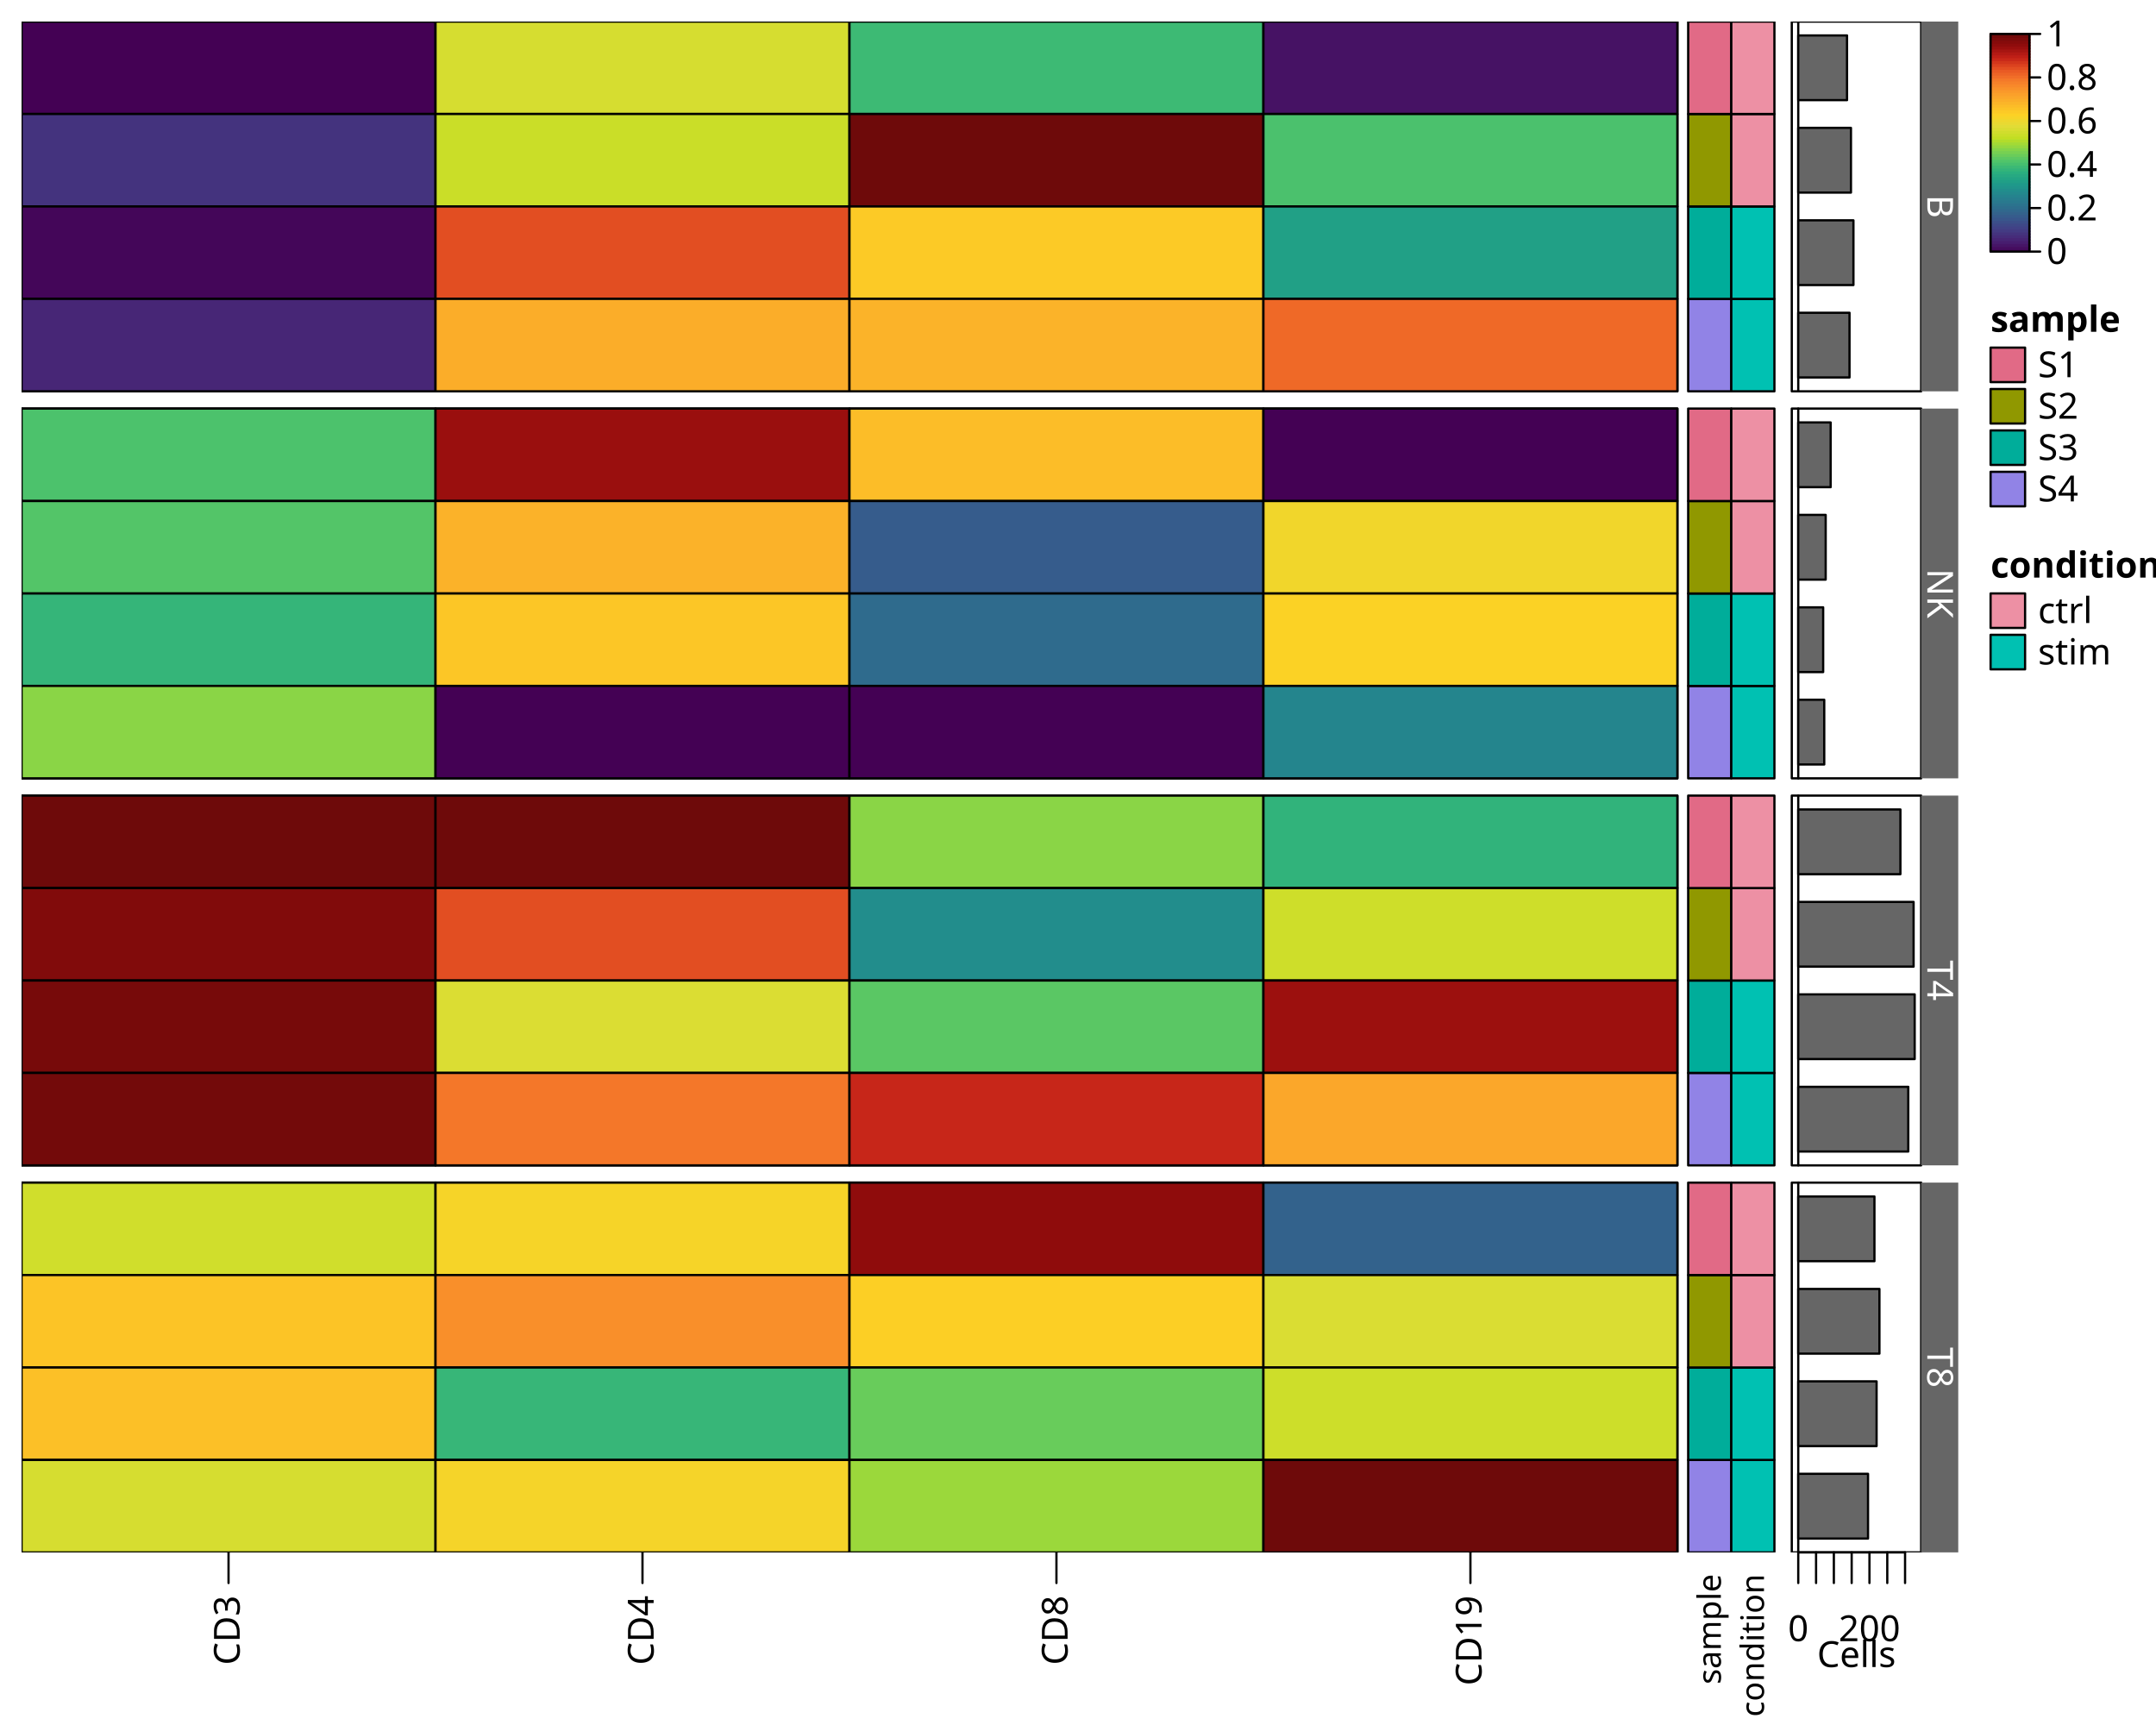
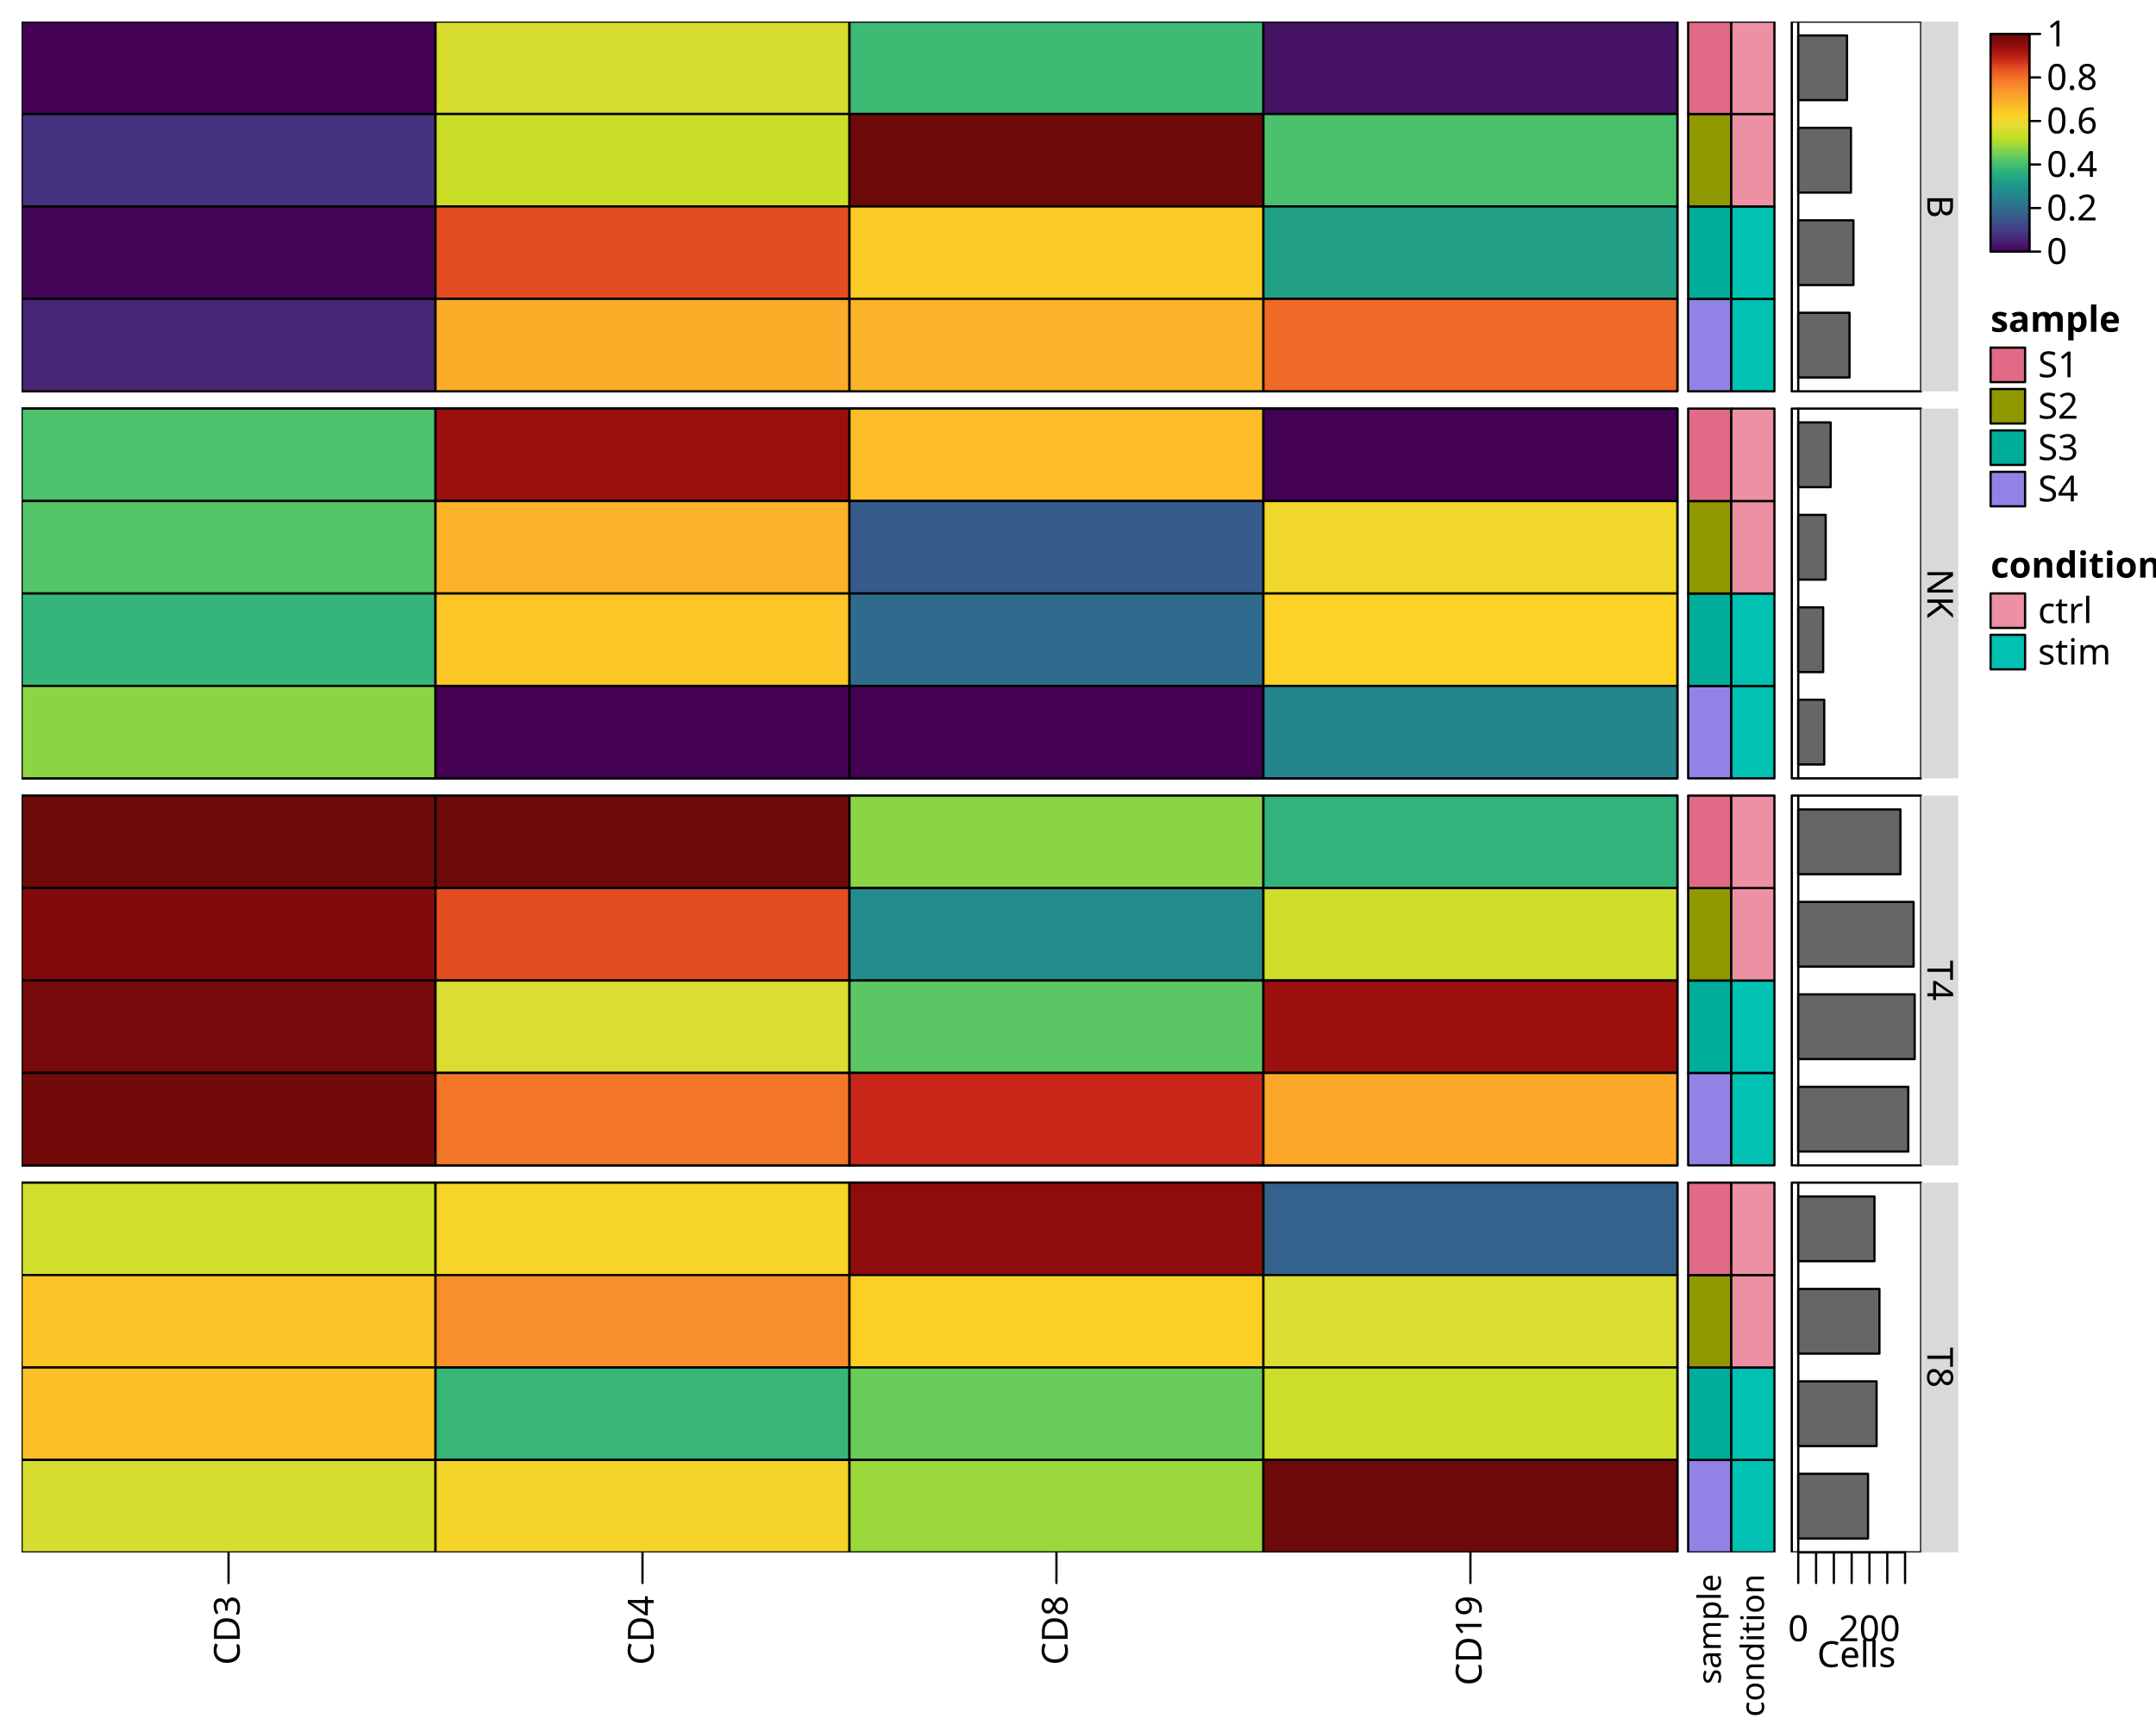
<svg xmlns="http://www.w3.org/2000/svg" class="svglite" data-engine-version="2.0" width="720.00pt" height="576.00pt" viewBox="0 0 720.00 576.00">
  <defs>
    <style type="text/css">
    .svglite line, .svglite polyline, .svglite polygon, .svglite path, .svglite rect, .svglite circle {
      fill: none;
      stroke: #000000;
      stroke-linecap: round;
      stroke-linejoin: round;
      stroke-miterlimit: 10.00;
    }
  </style>
  </defs>
  <rect width="100%" height="100%" style="stroke: none; fill: #FFFFFF;" />
  <defs>
    <clipPath id="cpMC4wMHw3MjAuMDB8MC4wMHw1NzYuMDA=">
      <rect x="0.00" y="0.00" width="720.00" height="576.00" />
    </clipPath>
  </defs>
  <g clip-path="url(#cpMC4wMHw3MjAuMDB8MC4wMHw1NzYuMDA=)">
    <line x1="76.32" y1="518.37" x2="76.32" y2="518.37" style="stroke-width: 0.75;" />
    <line x1="76.32" y1="518.37" x2="76.32" y2="528.59" style="stroke-width: 0.75;" />
    <text transform="translate(80.04,532.77) rotate(-90)" text-anchor="end" style="font-size: 12.00px; font-family: sans;" textLength="24.01px" lengthAdjust="spacingAndGlyphs">CD3</text>
    <line x1="214.56" y1="518.37" x2="214.56" y2="518.37" style="stroke-width: 0.75;" />
    <line x1="214.56" y1="518.37" x2="214.56" y2="528.59" style="stroke-width: 0.75;" />
    <text transform="translate(218.28,532.77) rotate(-90)" text-anchor="end" style="font-size: 12.00px; font-family: sans;" textLength="24.01px" lengthAdjust="spacingAndGlyphs">CD4</text>
    <line x1="352.80" y1="518.37" x2="352.80" y2="518.37" style="stroke-width: 0.75;" />
    <line x1="352.80" y1="518.37" x2="352.80" y2="528.59" style="stroke-width: 0.75;" />
    <text transform="translate(356.52,532.77) rotate(-90)" text-anchor="end" style="font-size: 12.00px; font-family: sans;" textLength="24.01px" lengthAdjust="spacingAndGlyphs">CD8</text>
    <line x1="491.05" y1="518.37" x2="491.05" y2="518.37" style="stroke-width: 0.75;" />
    <line x1="491.05" y1="518.37" x2="491.05" y2="528.59" style="stroke-width: 0.75;" />
    <text transform="translate(494.76,532.77) rotate(-90)" text-anchor="end" style="font-size: 12.00px; font-family: sans;" textLength="30.69px" lengthAdjust="spacingAndGlyphs">CD19</text>
  </g>
  <defs>
    <clipPath id="cpNy4yMHw3MTIuODB8Ny4yMHw1MTguMzc=">
      <rect x="7.20" y="7.20" width="705.60" height="511.17" />
    </clipPath>
  </defs>
  <g clip-path="url(#cpNy4yMHw3MTIuODB8Ny4yMHw1MTguMzc=)">
    <rect x="7.20" y="394.89" width="552.97" height="123.47" style="stroke-width: 0.75;" />
    <rect x="7.20" y="265.66" width="552.97" height="123.47" style="stroke-width: 0.75;" />
    <rect x="7.20" y="136.43" width="552.97" height="123.47" style="stroke-width: 0.75;" />
    <rect x="7.20" y="7.20" width="552.97" height="123.47" style="stroke-width: 0.75;" />
  </g>
  <g clip-path="url(#cpMC4wMHw3MjAuMDB8MC4wMHw1NzYuMDA=)">
</g>
  <g clip-path="url(#cpNy4yMHw3MTIuODB8Ny4yMHw1MTguMzc=)">
    <rect x="7.20" y="7.20" width="138.24" height="30.87" style="stroke-width: 0.75; fill: #440154;" />
    <rect x="7.20" y="38.07" width="138.24" height="30.87" style="stroke-width: 0.75; fill: #44337E;" />
    <rect x="7.20" y="68.94" width="138.24" height="30.87" style="stroke-width: 0.75; fill: #440659;" />
    <rect x="7.20" y="99.80" width="138.24" height="30.87" style="stroke-width: 0.75; fill: #472676;" />
    <rect x="7.20" y="136.43" width="138.24" height="30.87" style="stroke-width: 0.75; fill: #4CC26C;" />
    <rect x="7.20" y="167.30" width="138.24" height="30.87" style="stroke-width: 0.75; fill: #53C568;" />
    <rect x="7.20" y="198.17" width="138.24" height="30.87" style="stroke-width: 0.75; fill: #35B579;" />
    <rect x="7.20" y="229.03" width="138.24" height="30.87" style="stroke-width: 0.75; fill: #8AD546;" />
    <rect x="7.20" y="265.66" width="138.24" height="30.87" style="stroke-width: 0.75; fill: #6E0A0A;" />
    <rect x="7.20" y="296.53" width="138.24" height="30.87" style="stroke-width: 0.75; fill: #810B0B;" />
    <rect x="7.20" y="327.40" width="138.24" height="30.87" style="stroke-width: 0.75; fill: #770A0A;" />
    <rect x="7.20" y="358.27" width="138.24" height="30.87" style="stroke-width: 0.75; fill: #730A0A;" />
    <rect x="7.20" y="394.89" width="138.24" height="30.87" style="stroke-width: 0.75; fill: #D0DE2C;" />
    <rect x="7.20" y="425.76" width="138.24" height="30.87" style="stroke-width: 0.75; fill: #FCC426;" />
    <rect x="7.20" y="456.63" width="138.24" height="30.87" style="stroke-width: 0.75; fill: #FCC027;" />
    <rect x="7.20" y="487.50" width="138.24" height="30.87" style="stroke-width: 0.75; fill: #D6DD30;" />
    <rect x="145.44" y="7.20" width="138.24" height="30.87" style="stroke-width: 0.75; fill: #D6DD30;" />
    <rect x="145.44" y="38.07" width="138.24" height="30.87" style="stroke-width: 0.75; fill: #CADE28;" />
    <rect x="145.44" y="68.94" width="138.24" height="30.87" style="stroke-width: 0.75; fill: #E24E22;" />
    <rect x="145.44" y="99.80" width="138.24" height="30.87" style="stroke-width: 0.75; fill: #FBAD29;" />
    <rect x="145.44" y="136.43" width="138.24" height="30.87" style="stroke-width: 0.75; fill: #9A0F0E;" />
    <rect x="145.44" y="167.30" width="138.24" height="30.87" style="stroke-width: 0.75; fill: #FBB229;" />
    <rect x="145.44" y="198.17" width="138.24" height="30.87" style="stroke-width: 0.75; fill: #FCC626;" />
    <rect x="145.44" y="229.03" width="138.24" height="30.87" style="stroke-width: 0.75; fill: #440154;" />
    <rect x="145.44" y="265.66" width="138.24" height="30.87" style="stroke-width: 0.75; fill: #6E0A0A;" />
    <rect x="145.44" y="296.53" width="138.24" height="30.87" style="stroke-width: 0.75; fill: #E24E22;" />
    <rect x="145.44" y="327.40" width="138.24" height="30.87" style="stroke-width: 0.75; fill: #DBDD33;" />
    <rect x="145.44" y="358.27" width="138.24" height="30.87" style="stroke-width: 0.75; fill: #F47729;" />
    <rect x="145.44" y="394.89" width="138.24" height="30.87" style="stroke-width: 0.75; fill: #F6D428;" />
    <rect x="145.44" y="425.76" width="138.24" height="30.87" style="stroke-width: 0.75; fill: #F98F2A;" />
    <rect x="145.44" y="456.63" width="138.24" height="30.87" style="stroke-width: 0.75; fill: #37B678;" />
    <rect x="145.44" y="487.50" width="138.24" height="30.87" style="stroke-width: 0.75; fill: #F5D429;" />
    <rect x="283.68" y="7.20" width="138.24" height="30.87" style="stroke-width: 0.75; fill: #3DBA74;" />
    <rect x="283.68" y="38.07" width="138.24" height="30.87" style="stroke-width: 0.75; fill: #6E0A0A;" />
    <rect x="283.68" y="68.94" width="138.24" height="30.87" style="stroke-width: 0.75; fill: #FCCA26;" />
    <rect x="283.68" y="99.80" width="138.24" height="30.87" style="stroke-width: 0.75; fill: #FBB329;" />
    <rect x="283.68" y="136.43" width="138.24" height="30.87" style="stroke-width: 0.75; fill: #FCBD28;" />
    <rect x="283.68" y="167.30" width="138.24" height="30.87" style="stroke-width: 0.75; fill: #365C8C;" />
    <rect x="283.68" y="198.17" width="138.24" height="30.87" style="stroke-width: 0.75; fill: #2F6B8D;" />
    <rect x="283.68" y="229.03" width="138.24" height="30.87" style="stroke-width: 0.75; fill: #440154;" />
    <rect x="283.68" y="265.66" width="138.24" height="30.87" style="stroke-width: 0.75; fill: #8AD546;" />
    <rect x="283.68" y="296.53" width="138.24" height="30.87" style="stroke-width: 0.75; fill: #228D8C;" />
    <rect x="283.68" y="327.40" width="138.24" height="30.87" style="stroke-width: 0.75; fill: #5AC764;" />
    <rect x="283.68" y="358.27" width="138.24" height="30.87" style="stroke-width: 0.75; fill: #C72619;" />
    <rect x="283.68" y="394.89" width="138.24" height="30.87" style="stroke-width: 0.75; fill: #8F0C0C;" />
    <rect x="283.68" y="425.76" width="138.24" height="30.87" style="stroke-width: 0.75; fill: #FCCF25;" />
    <rect x="283.68" y="456.63" width="138.24" height="30.87" style="stroke-width: 0.75; fill: #68CC5B;" />
    <rect x="283.68" y="487.50" width="138.24" height="30.87" style="stroke-width: 0.75; fill: #9BD83B;" />
    <rect x="421.92" y="7.20" width="138.24" height="30.87" style="stroke-width: 0.75; fill: #461264;" />
    <rect x="421.92" y="38.07" width="138.24" height="30.87" style="stroke-width: 0.75; fill: #4BC16D;" />
    <rect x="421.92" y="68.94" width="138.24" height="30.87" style="stroke-width: 0.75; fill: #21A086;" />
    <rect x="421.92" y="99.80" width="138.24" height="30.87" style="stroke-width: 0.75; fill: #EF6927;" />
    <rect x="421.92" y="136.43" width="138.24" height="30.87" style="stroke-width: 0.75; fill: #440154;" />
    <rect x="421.92" y="167.30" width="138.24" height="30.87" style="stroke-width: 0.75; fill: #F1D62B;" />
    <rect x="421.92" y="198.17" width="138.24" height="30.87" style="stroke-width: 0.75; fill: #FBD225;" />
    <rect x="421.92" y="229.03" width="138.24" height="30.87" style="stroke-width: 0.75; fill: #24858D;" />
    <rect x="421.92" y="265.66" width="138.24" height="30.87" style="stroke-width: 0.75; fill: #31B37B;" />
    <rect x="421.92" y="296.53" width="138.24" height="30.87" style="stroke-width: 0.75; fill: #CEDE2A;" />
    <rect x="421.92" y="327.40" width="138.24" height="30.87" style="stroke-width: 0.75; fill: #9C100E;" />
    <rect x="421.92" y="358.27" width="138.24" height="30.87" style="stroke-width: 0.75; fill: #FBA72A;" />
    <rect x="421.92" y="394.89" width="138.24" height="30.87" style="stroke-width: 0.75; fill: #33628C;" />
    <rect x="421.92" y="425.76" width="138.24" height="30.87" style="stroke-width: 0.75; fill: #DADD33;" />
    <rect x="421.92" y="456.63" width="138.24" height="30.87" style="stroke-width: 0.75; fill: #CDDE2A;" />
    <rect x="421.92" y="487.50" width="138.24" height="30.87" style="stroke-width: 0.75; fill: #6E0A0A;" />
    <rect x="563.77" y="487.50" width="14.40" height="30.87" style="stroke-width: 0.75; fill: #9183E6;" />
    <rect x="563.77" y="456.63" width="14.40" height="30.87" style="stroke-width: 0.75; fill: #00AD9A;" />
    <rect x="563.77" y="425.76" width="14.40" height="30.87" style="stroke-width: 0.75; fill: #909800;" />
    <rect x="563.77" y="394.89" width="14.40" height="30.87" style="stroke-width: 0.75; fill: #E16A86;" />
    <rect x="563.77" y="358.27" width="14.40" height="30.87" style="stroke-width: 0.75; fill: #9183E6;" />
    <rect x="563.77" y="327.40" width="14.40" height="30.87" style="stroke-width: 0.75; fill: #00AD9A;" />
    <rect x="563.77" y="296.53" width="14.40" height="30.87" style="stroke-width: 0.75; fill: #909800;" />
    <rect x="563.77" y="265.66" width="14.40" height="30.87" style="stroke-width: 0.75; fill: #E16A86;" />
    <rect x="563.77" y="229.03" width="14.40" height="30.87" style="stroke-width: 0.75; fill: #9183E6;" />
    <rect x="563.77" y="198.17" width="14.40" height="30.87" style="stroke-width: 0.75; fill: #00AD9A;" />
    <rect x="563.77" y="167.30" width="14.40" height="30.87" style="stroke-width: 0.75; fill: #909800;" />
    <rect x="563.77" y="136.43" width="14.40" height="30.87" style="stroke-width: 0.75; fill: #E16A86;" />
    <rect x="563.77" y="99.80" width="14.40" height="30.87" style="stroke-width: 0.75; fill: #9183E6;" />
    <rect x="563.77" y="68.94" width="14.40" height="30.87" style="stroke-width: 0.75; fill: #00AD9A;" />
    <rect x="563.77" y="38.07" width="14.40" height="30.87" style="stroke-width: 0.75; fill: #909800;" />
    <rect x="563.77" y="7.20" width="14.40" height="30.87" style="stroke-width: 0.75; fill: #E16A86;" />
  </g>
  <g clip-path="url(#cpMC4wMHw3MjAuMDB8MC4wMHw1NzYuMDA=)">
    <text transform="translate(574.68,525.57) rotate(-90)" text-anchor="end" style="font-size: 10.80px; font-family: sans;" textLength="34.82px" lengthAdjust="spacingAndGlyphs">sample</text>
  </g>
  <g clip-path="url(#cpNy4yMHw3MTIuODB8Ny4yMHw1MTguMzc=)">
    <rect x="578.17" y="487.50" width="14.40" height="30.87" style="stroke-width: 0.75; fill: #00C1B2;" />
    <rect x="578.17" y="456.63" width="14.40" height="30.87" style="stroke-width: 0.75; fill: #00C1B2;" />
    <rect x="578.17" y="425.76" width="14.40" height="30.87" style="stroke-width: 0.75; fill: #ED90A4;" />
    <rect x="578.17" y="394.89" width="14.40" height="30.87" style="stroke-width: 0.75; fill: #ED90A4;" />
    <rect x="578.17" y="358.27" width="14.40" height="30.87" style="stroke-width: 0.75; fill: #00C1B2;" />
    <rect x="578.17" y="327.40" width="14.40" height="30.87" style="stroke-width: 0.75; fill: #00C1B2;" />
    <rect x="578.17" y="296.53" width="14.40" height="30.87" style="stroke-width: 0.75; fill: #ED90A4;" />
    <rect x="578.17" y="265.66" width="14.40" height="30.87" style="stroke-width: 0.75; fill: #ED90A4;" />
    <rect x="578.17" y="229.03" width="14.40" height="30.87" style="stroke-width: 0.75; fill: #00C1B2;" />
    <rect x="578.17" y="198.17" width="14.40" height="30.87" style="stroke-width: 0.75; fill: #00C1B2;" />
    <rect x="578.17" y="167.30" width="14.40" height="30.87" style="stroke-width: 0.75; fill: #ED90A4;" />
    <rect x="578.17" y="136.43" width="14.40" height="30.87" style="stroke-width: 0.75; fill: #ED90A4;" />
    <rect x="578.17" y="99.80" width="14.40" height="30.87" style="stroke-width: 0.75; fill: #00C1B2;" />
    <rect x="578.17" y="68.94" width="14.40" height="30.87" style="stroke-width: 0.75; fill: #00C1B2;" />
    <rect x="578.17" y="38.07" width="14.40" height="30.87" style="stroke-width: 0.75; fill: #ED90A4;" />
    <rect x="578.17" y="7.20" width="14.40" height="30.87" style="stroke-width: 0.75; fill: #ED90A4;" />
  </g>
  <g clip-path="url(#cpMC4wMHw3MjAuMDB8MC4wMHw1NzYuMDA=)">
    <text transform="translate(589.08,525.57) rotate(-90)" text-anchor="end" style="font-size: 10.80px; font-family: sans;" textLength="43.23px" lengthAdjust="spacingAndGlyphs">condition</text>
  </g>
  <g clip-path="url(#cpNy4yMHw3MTIuODB8Ny4yMHw1MTguMzc=)">
    <rect x="598.37" y="394.89" width="43.20" height="123.47" style="stroke-width: 0.75;" />
    <line x1="600.53" y1="518.37" x2="600.53" y2="394.89" style="stroke-width: 0.75;" />
    <rect x="598.37" y="265.66" width="43.20" height="123.47" style="stroke-width: 0.75;" />
    <line x1="600.53" y1="389.13" x2="600.53" y2="265.66" style="stroke-width: 0.75;" />
    <rect x="598.37" y="136.43" width="43.20" height="123.47" style="stroke-width: 0.75;" />
    <line x1="600.53" y1="259.90" x2="600.53" y2="136.43" style="stroke-width: 0.75;" />
    <rect x="598.37" y="7.20" width="43.20" height="123.47" style="stroke-width: 0.75;" />
    <line x1="600.53" y1="130.67" x2="600.53" y2="7.20" style="stroke-width: 0.75;" />
  </g>
  <g clip-path="url(#cpMC4wMHw3MjAuMDB8MC4wMHw1NzYuMDA=)">
    <line x1="600.53" y1="518.37" x2="636.20" y2="518.37" style="stroke-width: 0.75;" />
    <line x1="600.53" y1="518.37" x2="600.53" y2="528.59" style="stroke-width: 0.75;" />
    <line x1="606.48" y1="518.37" x2="606.48" y2="528.59" style="stroke-width: 0.75;" />
    <line x1="612.42" y1="518.37" x2="612.42" y2="528.59" style="stroke-width: 0.75;" />
    <line x1="618.37" y1="518.37" x2="618.37" y2="528.59" style="stroke-width: 0.75;" />
    <line x1="624.31" y1="518.37" x2="624.31" y2="528.59" style="stroke-width: 0.75;" />
    <line x1="630.26" y1="518.37" x2="630.26" y2="528.59" style="stroke-width: 0.75;" />
    <line x1="636.20" y1="518.37" x2="636.20" y2="528.59" style="stroke-width: 0.75;" />
    <text x="600.53" y="548.00" text-anchor="middle" style="font-size: 12.00px; font-family: sans;" textLength="6.67px" lengthAdjust="spacingAndGlyphs">0</text>
    <text x="624.31" y="548.00" text-anchor="middle" style="font-size: 12.00px; font-family: sans;" textLength="20.02px" lengthAdjust="spacingAndGlyphs">200</text>
  </g>
  <g clip-path="url(#cpNy4yMHw3MTIuODB8Ny4yMHw1MTguMzc=)">
    <rect x="600.53" y="492.13" width="23.30" height="21.61" style="stroke-width: 0.75; fill: #666666;" />
    <rect x="600.53" y="461.26" width="26.16" height="21.61" style="stroke-width: 0.75; fill: #666666;" />
    <rect x="600.53" y="430.39" width="27.11" height="21.61" style="stroke-width: 0.75; fill: #666666;" />
    <rect x="600.53" y="399.52" width="25.44" height="21.61" style="stroke-width: 0.75; fill: #666666;" />
    <rect x="600.53" y="362.90" width="36.74" height="21.61" style="stroke-width: 0.75; fill: #666666;" />
    <rect x="600.53" y="332.03" width="38.88" height="21.61" style="stroke-width: 0.75; fill: #666666;" />
    <rect x="600.53" y="301.16" width="38.52" height="21.61" style="stroke-width: 0.75; fill: #666666;" />
    <rect x="600.53" y="270.29" width="34.12" height="21.61" style="stroke-width: 0.75; fill: #666666;" />
    <rect x="600.53" y="233.66" width="8.68" height="21.61" style="stroke-width: 0.75; fill: #666666;" />
    <rect x="600.53" y="202.80" width="8.32" height="21.61" style="stroke-width: 0.75; fill: #666666;" />
    <rect x="600.53" y="171.93" width="9.16" height="21.61" style="stroke-width: 0.75; fill: #666666;" />
    <rect x="600.53" y="141.06" width="10.82" height="21.61" style="stroke-width: 0.75; fill: #666666;" />
    <rect x="600.53" y="104.43" width="17.12" height="21.61" style="stroke-width: 0.75; fill: #666666;" />
    <rect x="600.53" y="73.57" width="18.43" height="21.61" style="stroke-width: 0.75; fill: #666666;" />
    <rect x="600.53" y="42.70" width="17.60" height="21.61" style="stroke-width: 0.75; fill: #666666;" />
    <rect x="600.53" y="11.83" width="16.29" height="21.61" style="stroke-width: 0.75; fill: #666666;" />
  </g>
  <g clip-path="url(#cpMC4wMHw3MjAuMDB8MC4wMHw1NzYuMDA=)">
    <text x="619.97" y="556.64" text-anchor="middle" style="font-size: 12.00px; font-family: sans;" textLength="26.68px" lengthAdjust="spacingAndGlyphs">Cells</text>
  </g>
  <g clip-path="url(#cpNy4yMHw3MTIuODB8Ny4yMHw1MTguMzc=)">
-     <rect x="641.57" y="394.89" width="12.39" height="123.47" style="stroke-width: 0.75; stroke: none; fill: #666666;" />
-     <text transform="translate(643.63,456.63) rotate(90)" text-anchor="middle" style="font-size: 12.00px; fill: #FFFFFF; font-family: sans;" textLength="14.00px" lengthAdjust="spacingAndGlyphs">T8</text>
-     <rect x="641.57" y="265.66" width="12.39" height="123.47" style="stroke-width: 0.75; stroke: none; fill: #666666;" />
-     <text transform="translate(643.64,327.40) rotate(90)" text-anchor="middle" style="font-size: 12.00px; fill: #FFFFFF; font-family: sans;" textLength="14.00px" lengthAdjust="spacingAndGlyphs">T4</text>
-     <rect x="641.57" y="136.43" width="12.39" height="123.47" style="stroke-width: 0.75; stroke: none; fill: #666666;" />
-     <text transform="translate(643.64,198.17) rotate(90)" text-anchor="middle" style="font-size: 12.00px; fill: #FFFFFF; font-family: sans;" textLength="16.68px" lengthAdjust="spacingAndGlyphs">NK</text>
-     <rect x="641.57" y="7.20" width="12.39" height="123.47" style="stroke-width: 0.75; stroke: none; fill: #666666;" />
-     <text transform="translate(643.64,68.94) rotate(90)" text-anchor="middle" style="font-size: 12.00px; fill: #FFFFFF; font-family: sans;" textLength="8.01px" lengthAdjust="spacingAndGlyphs">B</text>
+     <rect x="641.57" y="394.89" width="12.39" height="123.47" style="stroke-width: 0.75; stroke: none; fill: #D9D9D9;" />
+     <text transform="translate(643.63,456.63) rotate(90)" text-anchor="middle" style="font-size: 12.00px; font-family: sans;" textLength="14.00px" lengthAdjust="spacingAndGlyphs">T8</text>
+     <rect x="641.57" y="265.66" width="12.39" height="123.47" style="stroke-width: 0.75; stroke: none; fill: #D9D9D9;" />
+     <text transform="translate(643.64,327.40) rotate(90)" text-anchor="middle" style="font-size: 12.00px; font-family: sans;" textLength="14.00px" lengthAdjust="spacingAndGlyphs">T4</text>
+     <rect x="641.57" y="136.43" width="12.39" height="123.47" style="stroke-width: 0.75; stroke: none; fill: #D9D9D9;" />
+     <text transform="translate(643.64,198.17) rotate(90)" text-anchor="middle" style="font-size: 12.00px; font-family: sans;" textLength="16.68px" lengthAdjust="spacingAndGlyphs">NK</text>
+     <rect x="641.57" y="7.20" width="12.39" height="123.47" style="stroke-width: 0.75; stroke: none; fill: #D9D9D9;" />
+     <text transform="translate(643.64,68.94) rotate(90)" text-anchor="middle" style="font-size: 12.00px; font-family: sans;" textLength="8.01px" lengthAdjust="spacingAndGlyphs">B</text>
  </g>
  <g clip-path="url(#cpMC4wMHw3MjAuMDB8MC4wMHw1NzYuMDA=)">
    <rect x="664.76" y="83.03" width="12.96" height="0.97" style="stroke-width: 0.75; stroke: #440557; fill: #440557;" />
    <rect x="664.76" y="82.07" width="12.96" height="0.97" style="stroke-width: 0.75; stroke: #450D5F; fill: #450D5F;" />
    <rect x="664.76" y="81.10" width="12.96" height="0.97" style="stroke-width: 0.75; stroke: #461567; fill: #461567;" />
    <rect x="664.76" y="80.13" width="12.96" height="0.97" style="stroke-width: 0.75; stroke: #471D6F; fill: #471D6F;" />
    <rect x="664.76" y="79.16" width="12.96" height="0.97" style="stroke-width: 0.75; stroke: #472575; fill: #472575;" />
    <rect x="664.76" y="78.19" width="12.96" height="0.97" style="stroke-width: 0.75; stroke: #462C7A; fill: #462C7A;" />
    <rect x="664.76" y="77.22" width="12.96" height="0.97" style="stroke-width: 0.75; stroke: #44337E; fill: #44337E;" />
    <rect x="664.76" y="76.25" width="12.96" height="0.97" style="stroke-width: 0.75; stroke: #433B83; fill: #433B83;" />
    <rect x="664.76" y="75.28" width="12.96" height="0.97" style="stroke-width: 0.75; stroke: #414286; fill: #414286;" />
    <rect x="664.76" y="74.31" width="12.96" height="0.97" style="stroke-width: 0.75; stroke: #3E4887; fill: #3E4887;" />
    <rect x="664.76" y="73.34" width="12.96" height="0.97" style="stroke-width: 0.75; stroke: #3B4F89; fill: #3B4F89;" />
    <rect x="664.76" y="72.38" width="12.96" height="0.97" style="stroke-width: 0.75; stroke: #38568B; fill: #38568B;" />
    <rect x="664.76" y="71.41" width="12.96" height="0.97" style="stroke-width: 0.75; stroke: #365C8C; fill: #365C8C;" />
    <rect x="664.76" y="70.44" width="12.96" height="0.97" style="stroke-width: 0.75; stroke: #33628C; fill: #33628C;" />
    <rect x="664.76" y="69.47" width="12.96" height="0.97" style="stroke-width: 0.75; stroke: #30688D; fill: #30688D;" />
    <rect x="664.76" y="68.50" width="12.96" height="0.97" style="stroke-width: 0.75; stroke: #2D6E8D; fill: #2D6E8D;" />
    <rect x="664.76" y="67.53" width="12.96" height="0.97" style="stroke-width: 0.75; stroke: #2B738E; fill: #2B738E;" />
    <rect x="664.76" y="66.56" width="12.96" height="0.97" style="stroke-width: 0.75; stroke: #29798E; fill: #29798E;" />
    <rect x="664.76" y="65.59" width="12.96" height="0.97" style="stroke-width: 0.75; stroke: #277E8E; fill: #277E8E;" />
    <rect x="664.76" y="64.62" width="12.96" height="0.97" style="stroke-width: 0.75; stroke: #25838E; fill: #25838E;" />
    <rect x="664.76" y="63.65" width="12.96" height="0.97" style="stroke-width: 0.75; stroke: #23898D; fill: #23898D;" />
    <rect x="664.76" y="62.69" width="12.96" height="0.97" style="stroke-width: 0.75; stroke: #218E8C; fill: #218E8C;" />
    <rect x="664.76" y="61.72" width="12.96" height="0.97" style="stroke-width: 0.75; stroke: #20948B; fill: #20948B;" />
    <rect x="664.76" y="60.75" width="12.96" height="0.97" style="stroke-width: 0.75; stroke: #1E998A; fill: #1E998A;" />
    <rect x="664.76" y="59.78" width="12.96" height="0.97" style="stroke-width: 0.75; stroke: #209F87; fill: #209F87;" />
    <rect x="664.76" y="58.81" width="12.96" height="0.97" style="stroke-width: 0.75; stroke: #23A484; fill: #23A484;" />
    <rect x="664.76" y="57.84" width="12.96" height="0.97" style="stroke-width: 0.75; stroke: #27A982; fill: #27A982;" />
    <rect x="664.76" y="56.87" width="12.96" height="0.97" style="stroke-width: 0.75; stroke: #2AAF7F; fill: #2AAF7F;" />
    <rect x="664.76" y="55.90" width="12.96" height="0.97" style="stroke-width: 0.75; stroke: #33B47A; fill: #33B47A;" />
    <rect x="664.76" y="54.93" width="12.96" height="0.97" style="stroke-width: 0.75; stroke: #3CB975; fill: #3CB975;" />
    <rect x="664.76" y="53.96" width="12.96" height="0.97" style="stroke-width: 0.75; stroke: #46BF6F; fill: #46BF6F;" />
    <rect x="664.76" y="53.00" width="12.96" height="0.97" style="stroke-width: 0.75; stroke: #50C46A; fill: #50C46A;" />
    <rect x="664.76" y="52.03" width="12.96" height="0.97" style="stroke-width: 0.75; stroke: #5DC862; fill: #5DC862;" />
    <rect x="664.76" y="51.06" width="12.96" height="0.97" style="stroke-width: 0.75; stroke: #6ACC5A; fill: #6ACC5A;" />
    <rect x="664.76" y="50.09" width="12.96" height="0.97" style="stroke-width: 0.75; stroke: #77D052; fill: #77D052;" />
    <rect x="664.76" y="49.12" width="12.96" height="0.97" style="stroke-width: 0.75; stroke: #84D44A; fill: #84D44A;" />
    <rect x="664.76" y="48.15" width="12.96" height="0.97" style="stroke-width: 0.75; stroke: #94D740; fill: #94D740;" />
    <rect x="664.76" y="47.18" width="12.96" height="0.97" style="stroke-width: 0.75; stroke: #A3DA36; fill: #A3DA36;" />
    <rect x="664.76" y="46.21" width="12.96" height="0.97" style="stroke-width: 0.75; stroke: #B2DC2C; fill: #B2DC2C;" />
    <rect x="664.76" y="45.24" width="12.96" height="0.97" style="stroke-width: 0.75; stroke: #C2DE23; fill: #C2DE23;" />
    <rect x="664.76" y="44.27" width="12.96" height="0.97" style="stroke-width: 0.75; stroke: #CADE28; fill: #CADE28;" />
    <rect x="664.76" y="43.31" width="12.96" height="0.97" style="stroke-width: 0.75; stroke: #D1DD2D; fill: #D1DD2D;" />
    <rect x="664.76" y="42.34" width="12.96" height="0.97" style="stroke-width: 0.75; stroke: #D9DD32; fill: #D9DD32;" />
    <rect x="664.76" y="41.37" width="12.96" height="0.97" style="stroke-width: 0.75; stroke: #E1DC36; fill: #E1DC36;" />
    <rect x="664.76" y="40.40" width="12.96" height="0.97" style="stroke-width: 0.75; stroke: #E8D932; fill: #E8D932;" />
    <rect x="664.76" y="39.43" width="12.96" height="0.97" style="stroke-width: 0.75; stroke: #EFD72D; fill: #EFD72D;" />
    <rect x="664.76" y="38.46" width="12.96" height="0.97" style="stroke-width: 0.75; stroke: #F6D428; fill: #F6D428;" />
    <rect x="664.76" y="37.49" width="12.96" height="0.97" style="stroke-width: 0.75; stroke: #FCD125; fill: #FCD125;" />
    <rect x="664.76" y="36.52" width="12.96" height="0.97" style="stroke-width: 0.75; stroke: #FCCA26; fill: #FCCA26;" />
    <rect x="664.76" y="35.55" width="12.96" height="0.97" style="stroke-width: 0.75; stroke: #FCC327; fill: #FCC327;" />
    <rect x="664.76" y="34.58" width="12.96" height="0.97" style="stroke-width: 0.75; stroke: #FCBC28; fill: #FCBC28;" />
    <rect x="664.76" y="33.62" width="12.96" height="0.97" style="stroke-width: 0.75; stroke: #FBB529; fill: #FBB529;" />
    <rect x="664.76" y="32.65" width="12.96" height="0.97" style="stroke-width: 0.75; stroke: #FBAE29; fill: #FBAE29;" />
    <rect x="664.76" y="31.68" width="12.96" height="0.97" style="stroke-width: 0.75; stroke: #FBA72A; fill: #FBA72A;" />
    <rect x="664.76" y="30.71" width="12.96" height="0.97" style="stroke-width: 0.75; stroke: #FBA02A; fill: #FBA02A;" />
    <rect x="664.76" y="29.74" width="12.96" height="0.97" style="stroke-width: 0.75; stroke: #FA992A; fill: #FA992A;" />
    <rect x="664.76" y="28.77" width="12.96" height="0.97" style="stroke-width: 0.75; stroke: #F9912A; fill: #F9912A;" />
    <rect x="664.76" y="27.80" width="12.96" height="0.97" style="stroke-width: 0.75; stroke: #F8892A; fill: #F8892A;" />
    <rect x="664.76" y="26.83" width="12.96" height="0.97" style="stroke-width: 0.75; stroke: #F6812A; fill: #F6812A;" />
    <rect x="664.76" y="25.86" width="12.96" height="0.97" style="stroke-width: 0.75; stroke: #F47929; fill: #F47929;" />
    <rect x="664.76" y="24.89" width="12.96" height="0.97" style="stroke-width: 0.75; stroke: #F16E28; fill: #F16E28;" />
    <rect x="664.76" y="23.93" width="12.96" height="0.97" style="stroke-width: 0.75; stroke: #ED6426; fill: #ED6426;" />
    <rect x="664.76" y="22.96" width="12.96" height="0.97" style="stroke-width: 0.75; stroke: #E95A24; fill: #E95A24;" />
    <rect x="664.76" y="21.99" width="12.96" height="0.97" style="stroke-width: 0.75; stroke: #E34F22; fill: #E34F22;" />
    <rect x="664.76" y="21.02" width="12.96" height="0.97" style="stroke-width: 0.75; stroke: #DB421F; fill: #DB421F;" />
    <rect x="664.76" y="20.05" width="12.96" height="0.97" style="stroke-width: 0.75; stroke: #D2361C; fill: #D2361C;" />
    <rect x="664.76" y="19.08" width="12.96" height="0.97" style="stroke-width: 0.75; stroke: #C92919; fill: #C92919;" />
    <rect x="664.76" y="18.11" width="12.96" height="0.97" style="stroke-width: 0.75; stroke: #BF1F16; fill: #BF1F16;" />
    <rect x="664.76" y="17.14" width="12.96" height="0.97" style="stroke-width: 0.75; stroke: #B31A14; fill: #B31A14;" />
    <rect x="664.76" y="16.17" width="12.96" height="0.97" style="stroke-width: 0.75; stroke: #A61511; fill: #A61511;" />
    <rect x="664.76" y="15.21" width="12.96" height="0.97" style="stroke-width: 0.75; stroke: #9A0F0E; fill: #9A0F0E;" />
    <rect x="664.76" y="14.24" width="12.96" height="0.97" style="stroke-width: 0.75; stroke: #8F0C0C; fill: #8F0C0C;" />
    <rect x="664.76" y="13.27" width="12.96" height="0.97" style="stroke-width: 0.75; stroke: #860B0B; fill: #860B0B;" />
    <rect x="664.76" y="12.30" width="12.96" height="0.97" style="stroke-width: 0.75; stroke: #7C0B0B; fill: #7C0B0B;" />
    <rect x="664.76" y="11.33" width="12.96" height="0.97" style="stroke-width: 0.75; stroke: #720A0A; fill: #720A0A;" />
    <rect x="664.76" y="11.33" width="12.96" height="72.67" style="stroke-width: 0.75;" />
    <line x1="677.72" y1="84.00" x2="681.32" y2="84.00" style="stroke-width: 0.75;" />
    <line x1="677.72" y1="69.47" x2="681.32" y2="69.47" style="stroke-width: 0.75;" />
    <line x1="677.72" y1="54.93" x2="681.32" y2="54.93" style="stroke-width: 0.75;" />
    <line x1="677.72" y1="40.40" x2="681.32" y2="40.40" style="stroke-width: 0.75;" />
    <line x1="677.72" y1="25.86" x2="681.32" y2="25.86" style="stroke-width: 0.75;" />
    <line x1="677.72" y1="11.33" x2="681.32" y2="11.33" style="stroke-width: 0.75;" />
    <text x="683.48" y="88.13" style="font-size: 12.00px; font-family: sans;" textLength="6.67px" lengthAdjust="spacingAndGlyphs">0</text>
    <text x="683.48" y="73.60" style="font-size: 12.00px; font-family: sans;" textLength="16.68px" lengthAdjust="spacingAndGlyphs">0.2</text>
    <text x="683.48" y="59.06" style="font-size: 12.00px; font-family: sans;" textLength="16.68px" lengthAdjust="spacingAndGlyphs">0.4</text>
    <text x="683.48" y="44.53" style="font-size: 12.00px; font-family: sans;" textLength="16.68px" lengthAdjust="spacingAndGlyphs">0.6</text>
    <text x="683.48" y="29.99" style="font-size: 12.00px; font-family: sans;" textLength="16.68px" lengthAdjust="spacingAndGlyphs">0.8</text>
    <text x="683.48" y="15.46" style="font-size: 12.00px; font-family: sans;" textLength="6.67px" lengthAdjust="spacingAndGlyphs">1</text>
    <text x="664.76" y="110.79" style="font-size: 12.00px; font-weight: bold; font-family: sans;" textLength="38.69px" lengthAdjust="spacingAndGlyphs">sample</text>
    <rect x="664.76" y="116.07" width="11.52" height="11.52" style="stroke-width: 0.75; fill: #E16A86;" />
    <rect x="664.76" y="129.90" width="11.52" height="11.52" style="stroke-width: 0.75; fill: #909800;" />
    <rect x="664.76" y="143.72" width="11.52" height="11.52" style="stroke-width: 0.75; fill: #00AD9A;" />
    <rect x="664.76" y="157.54" width="11.52" height="11.52" style="stroke-width: 0.75; fill: #9183E6;" />
    <text x="680.60" y="125.96" style="font-size: 12.00px; font-family: sans;" textLength="14.68px" lengthAdjust="spacingAndGlyphs">S1</text>
    <text x="680.60" y="139.79" style="font-size: 12.00px; font-family: sans;" textLength="14.68px" lengthAdjust="spacingAndGlyphs">S2</text>
    <text x="680.60" y="153.61" style="font-size: 12.00px; font-family: sans;" textLength="14.68px" lengthAdjust="spacingAndGlyphs">S3</text>
    <text x="680.60" y="167.43" style="font-size: 12.00px; font-family: sans;" textLength="14.68px" lengthAdjust="spacingAndGlyphs">S4</text>
    <text x="664.76" y="192.87" style="font-size: 12.00px; font-weight: bold; font-family: sans;" textLength="48.04px" lengthAdjust="spacingAndGlyphs">condition</text>
    <rect x="664.76" y="198.16" width="11.52" height="11.52" style="stroke-width: 0.75; fill: #ED90A4;" />
    <rect x="664.76" y="211.98" width="11.52" height="11.52" style="stroke-width: 0.75; fill: #00C1B2;" />
    <text x="680.60" y="208.04" style="font-size: 12.00px; font-family: sans;" textLength="16.00px" lengthAdjust="spacingAndGlyphs">ctrl</text>
    <text x="680.60" y="221.87" style="font-size: 12.00px; font-family: sans;" textLength="22.00px" lengthAdjust="spacingAndGlyphs">stim</text>
  </g>
</svg>
